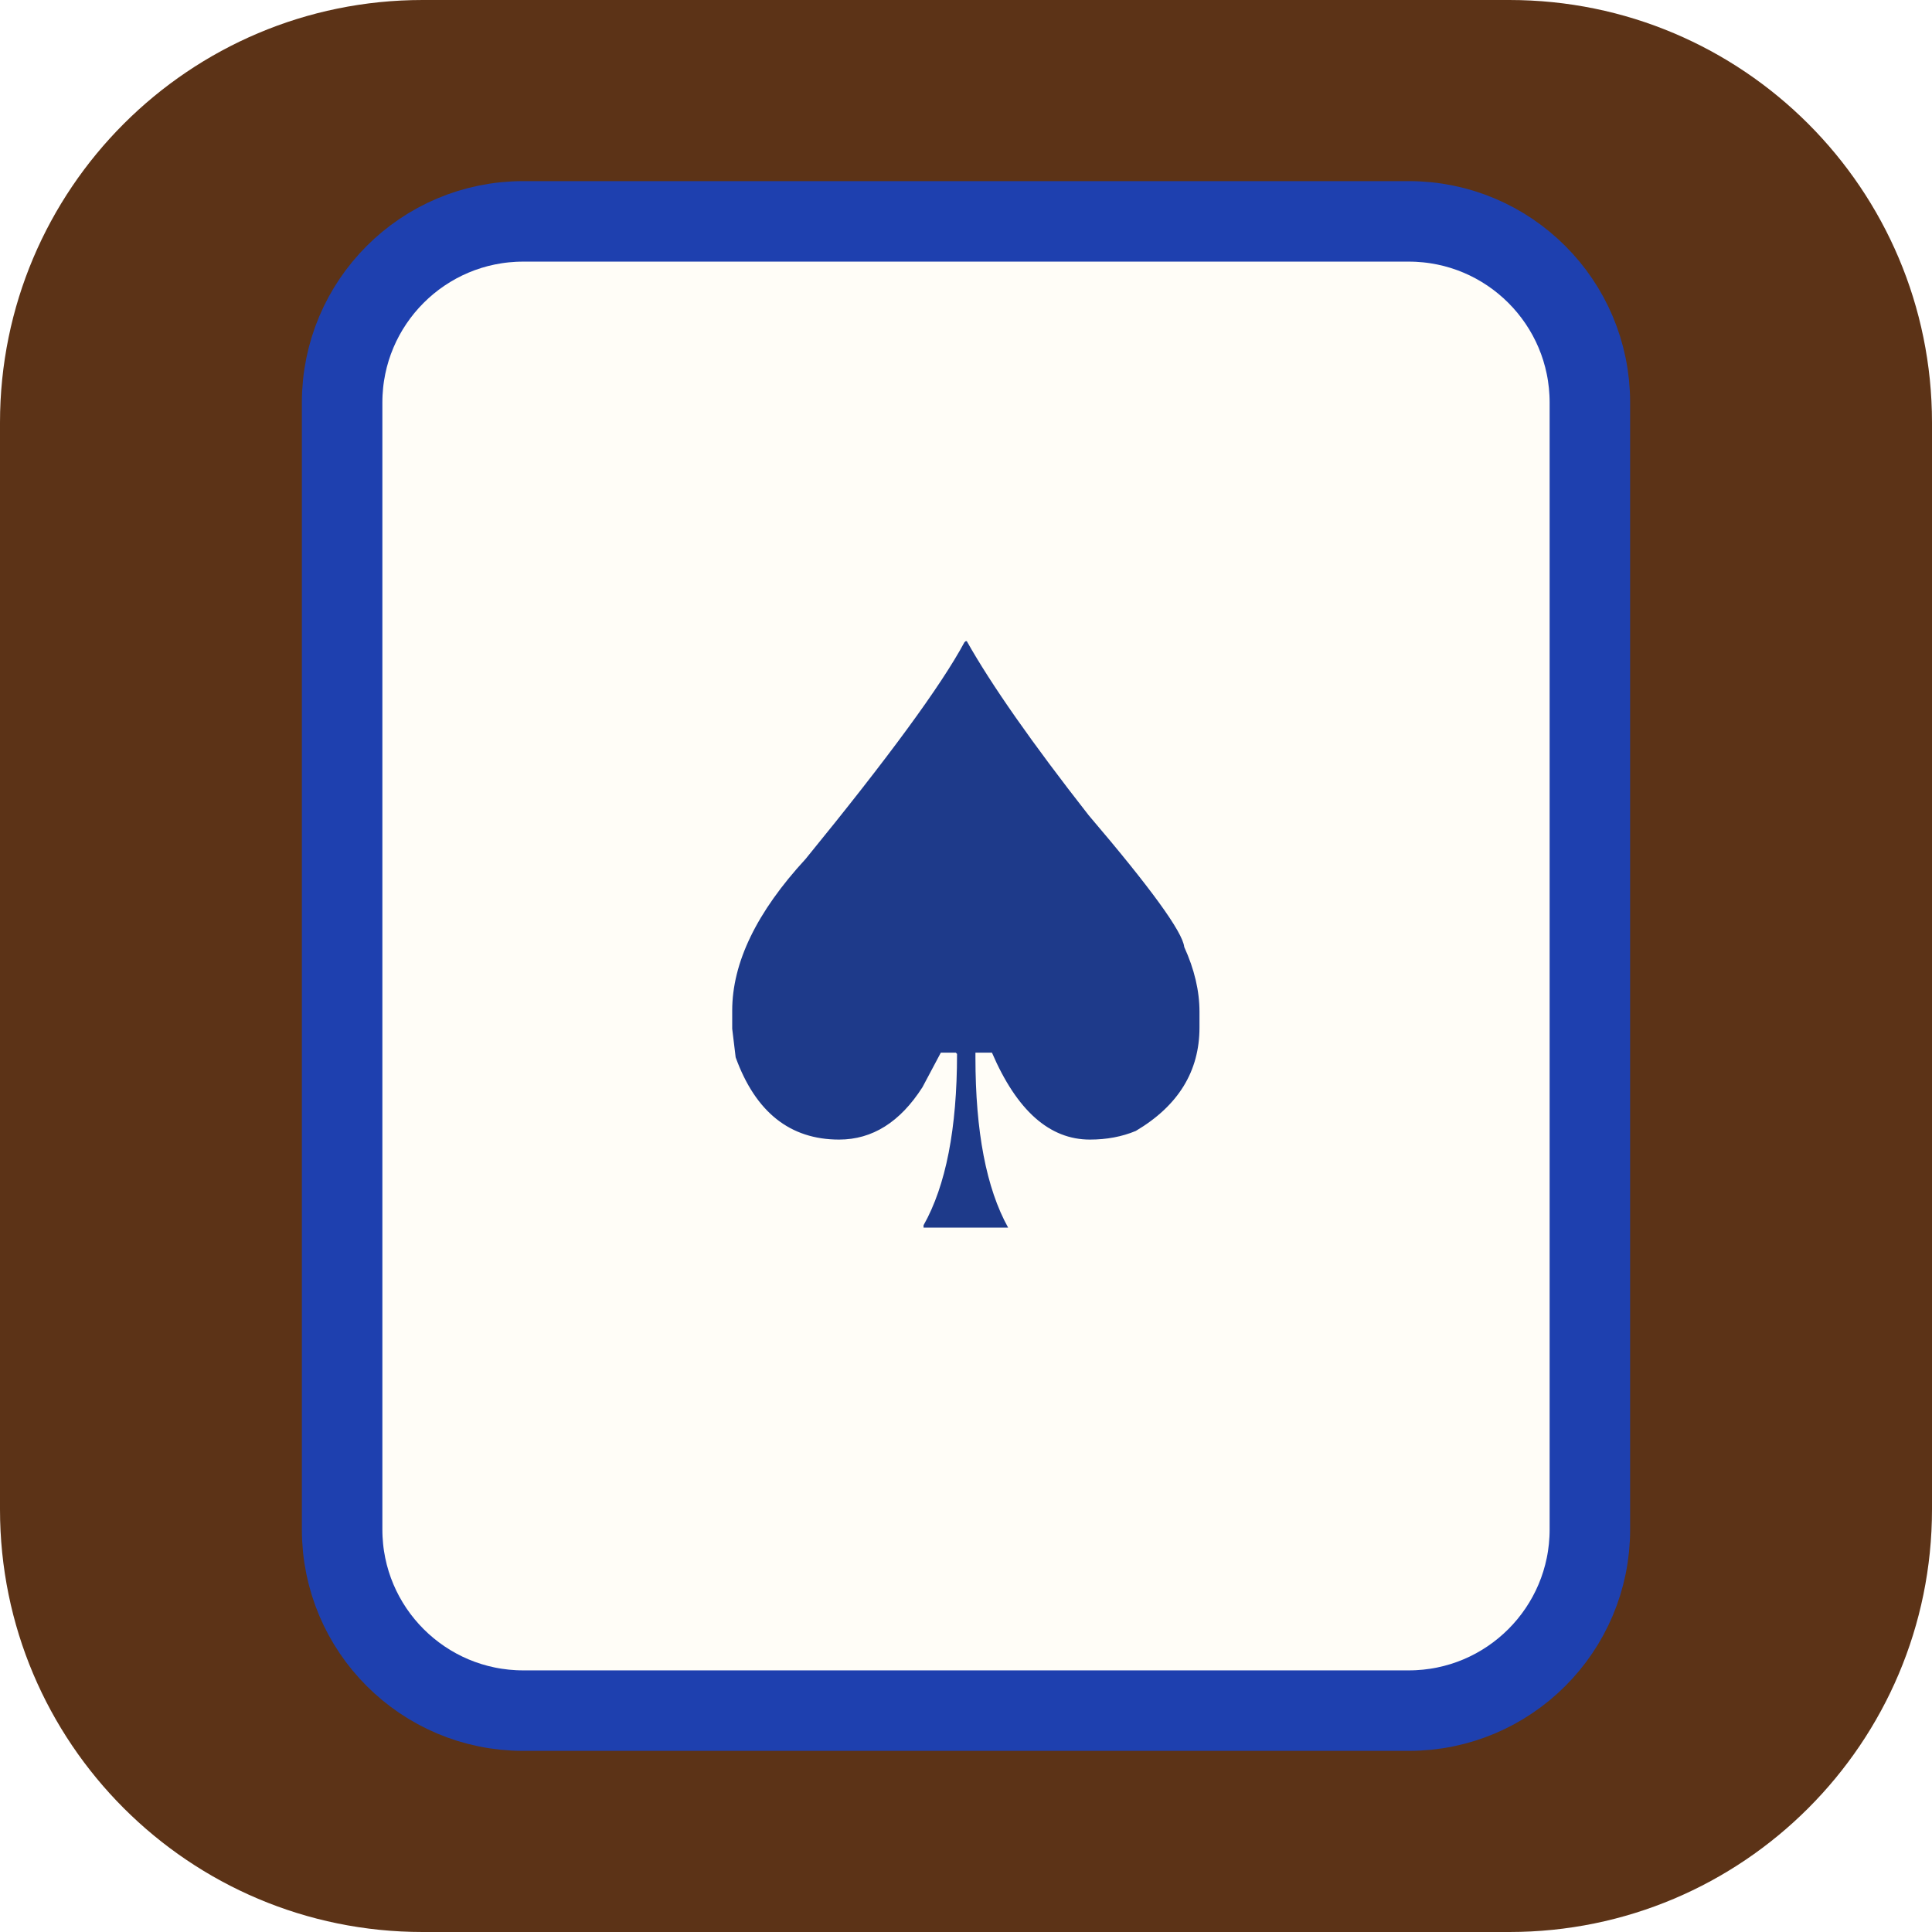
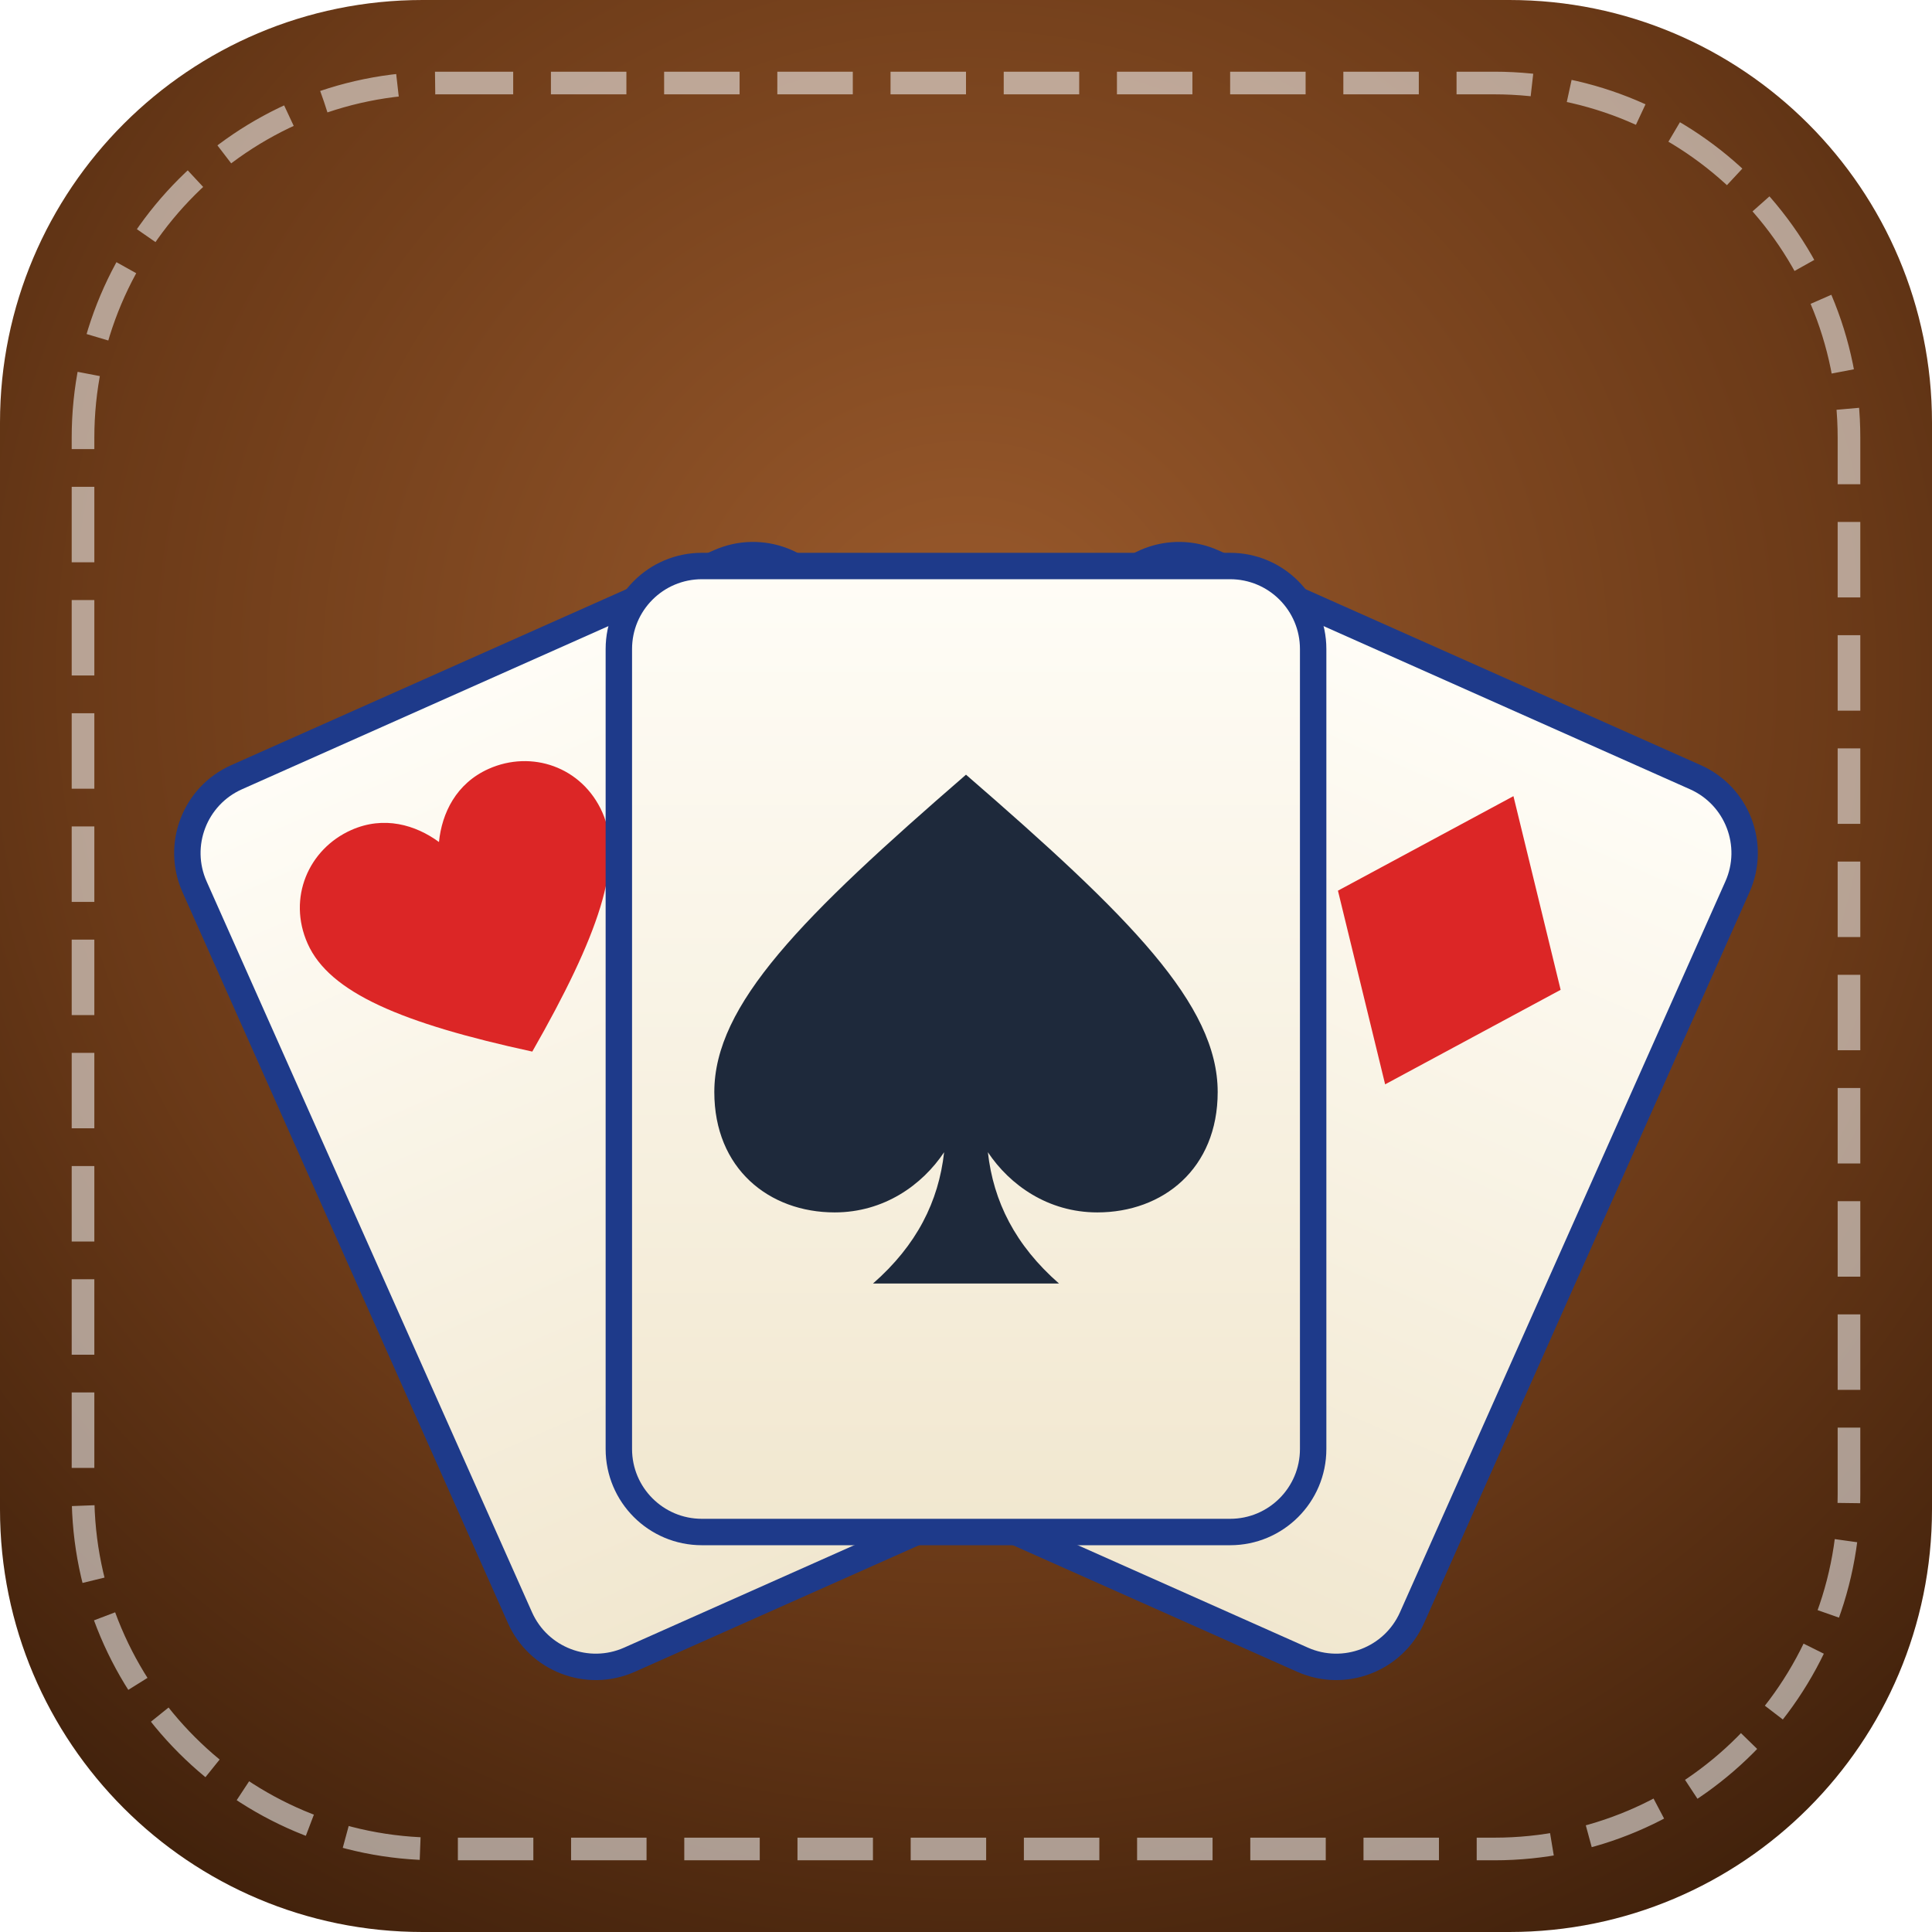
- <svg xmlns="http://www.w3.org/2000/svg" viewBox="0 0 192 192">
-   <rect width="192" height="192" rx="42" fill="#5c3317" />
-   <rect x="34" y="22" width="124" height="148" rx="18" fill="#fffdf7" stroke="#1e40af" stroke-width="8" />
-   <text x="96" y="122" font-size="80" text-anchor="middle" font-family="Georgia, serif" fill="#1e3a8a">♠</text>
+ <svg xmlns="http://www.w3.org/2000/svg" viewBox="0 0 512 512">
+   <defs>
+     <radialGradient id="wood" cx="50%" cy="35%" r="75%">
+       <stop offset="0" stop-color="#9a5a2c" />
+       <stop offset="0.6" stop-color="#6b3a18" />
+       <stop offset="1" stop-color="#3f200b" />
+     </radialGradient>
+     <linearGradient id="paper" x1="0" y1="0" x2="0" y2="1">
+       <stop offset="0" stop-color="#fffdf7" />
+       <stop offset="1" stop-color="#f1e7cf" />
+     </linearGradient>
+     <path id="heart" d="M0 34 C-30 12 -45 -4 -45 -19 C-45 -33 -34 -43 -21 -43 C-11 -43 -4 -37 0 -30 C4 -37 11 -43 21 -43 C34 -43 45 -33 45 -19 C45 -4 30 12 0 34 Z" />
+     <path id="diamond" d="M0 -44 L34 0 L0 44 L-34 0 Z" />
+     <path id="spade" d="M0 -46 C30 -20 46 -4 46 12 C46 26 36 34 24 34 C15 34 8 29 4 23 C5 32 9 40 17 47 L-17 47 C-9 40 -5 32 -4 23 C-8 29 -15 34 -24 34 C-36 34 -46 26 -46 12 C-46 -4 -30 -20 0 -46 Z" />
+     <g id="card">
+       <rect x="-92" y="-128" width="184" height="256" rx="22" fill="url(#paper)" stroke="#1e3a8a" stroke-width="7" />
+     </g>
+   </defs>
+   <rect width="512" height="512" rx="112" fill="url(#wood)" />
+   <rect x="22" y="22" width="468" height="468" rx="94" fill="none" stroke="#f8fafc" stroke-width="6" stroke-dasharray="20 10" opacity="0.55" />
+   <g transform="translate(256 278)">
+     <g transform="rotate(-24 0 190)">
+       <use href="#card" />
+       <use href="#heart" fill="#dc2626" transform="translate(-28 -62) scale(0.95)" />
+     </g>
+     <g transform="rotate(24 0 190)">
+       <use href="#card" />
+       <use href="#diamond" fill="#dc2626" transform="translate(28 -62) scale(0.95)" />
+     </g>
+     <g>
+       <use href="#card" />
+       <use href="#spade" fill="#1e293b" transform="translate(0 -6) scale(1.45)" />
+     </g>
+   </g>
</svg>
